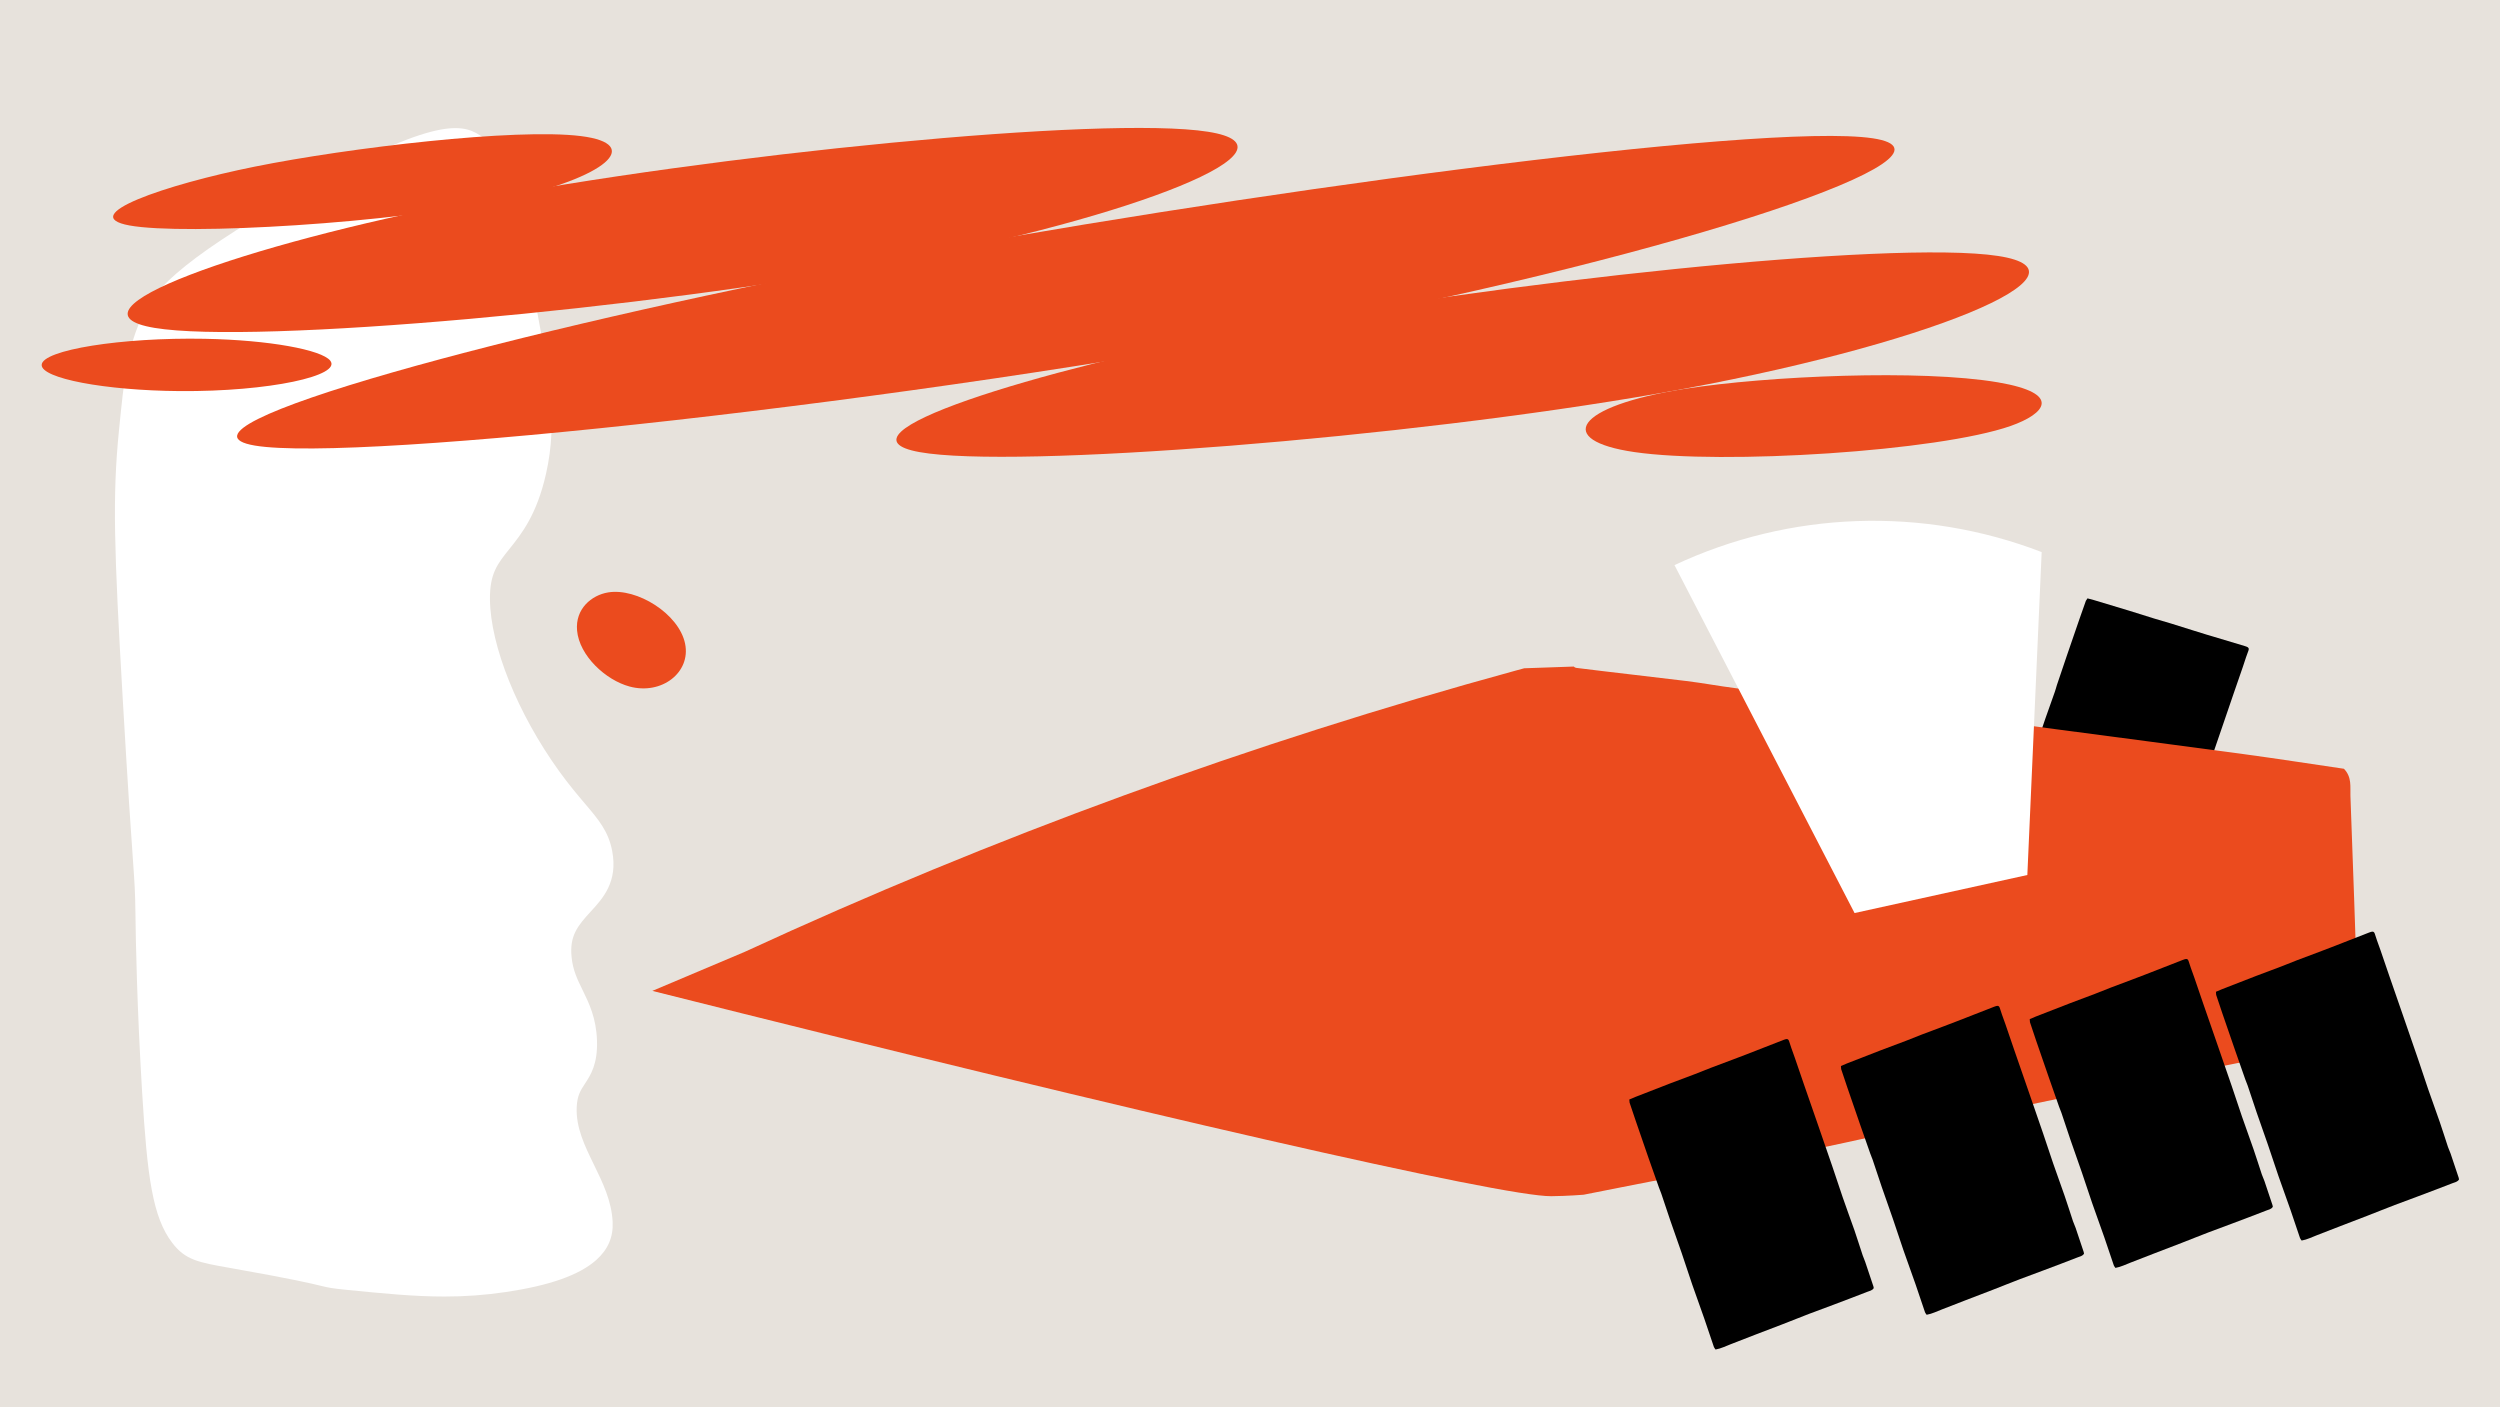
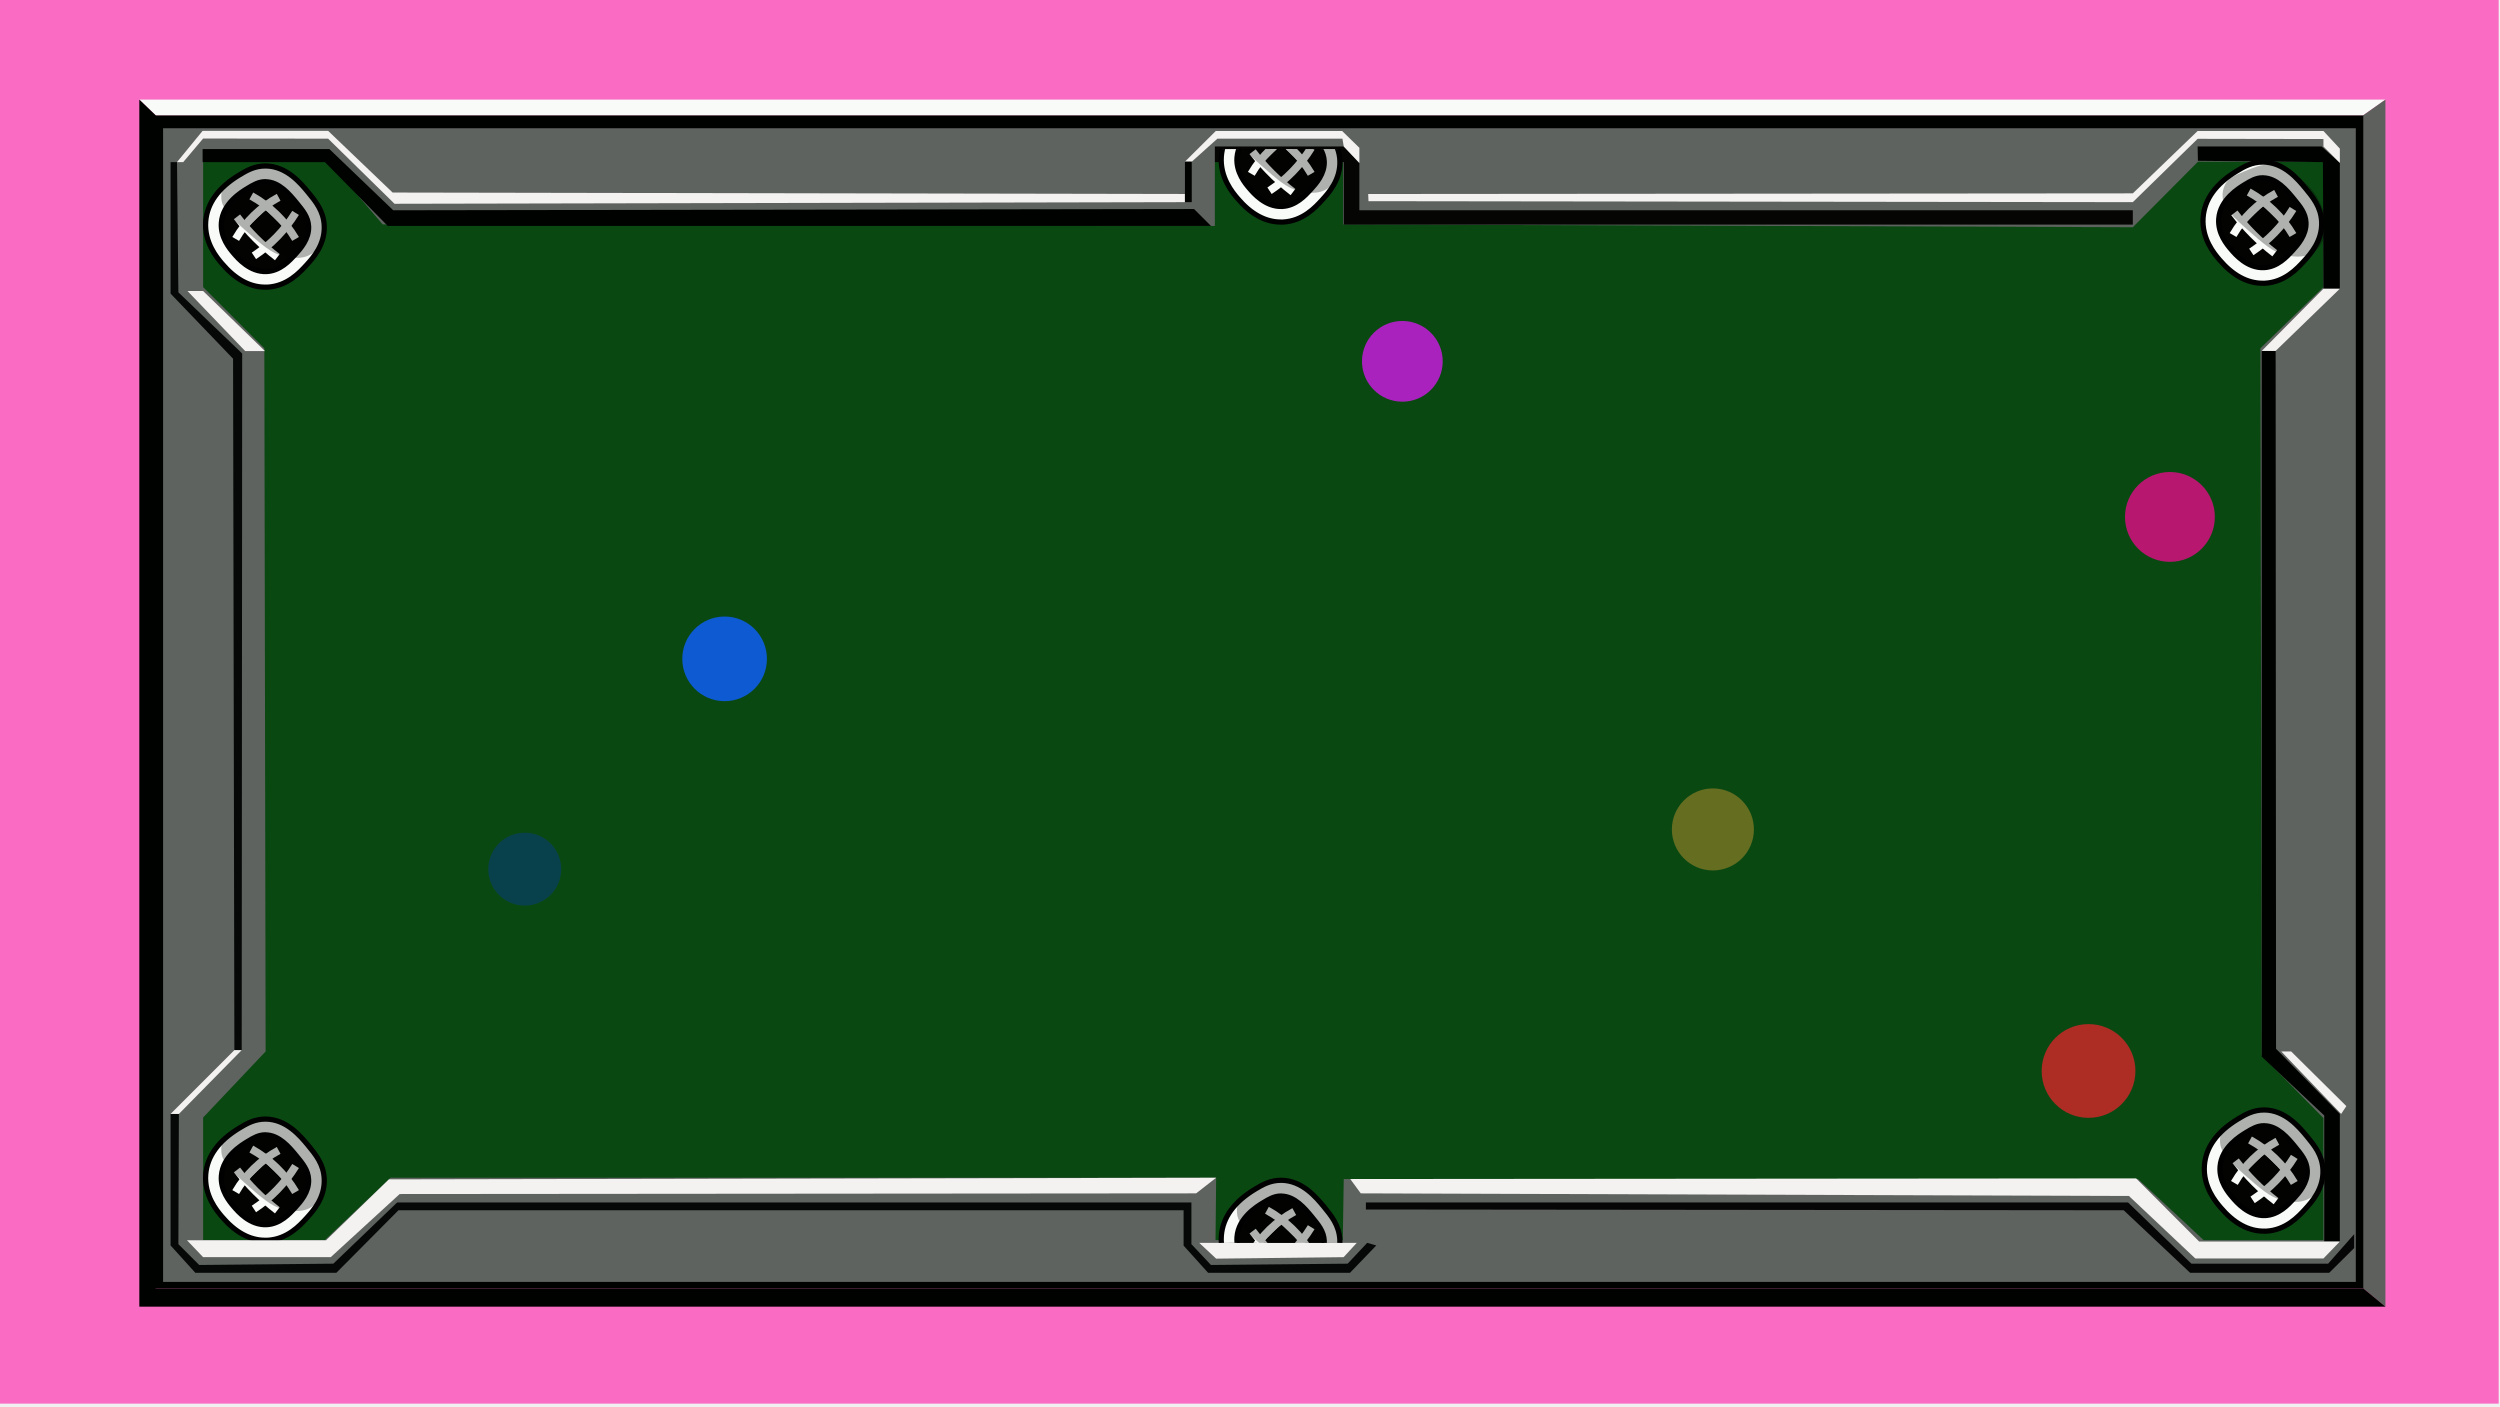
<svg xmlns="http://www.w3.org/2000/svg" id="Layer_1" data-name="Layer 1" viewBox="0 0 1920 1080">
  <defs>
-     <style>.cls-1{fill:#e7e2dc;}.cls-2{fill:#eb4b1e;}.cls-3{fill:#fff;}</style>
+     <style>.cls-1{fill:none;}.cls-2{fill:#fa6cc4;}.cls-14,.cls-3{fill:#000200;}.cls-4,.cls-9{fill:#f8fbf8;}.cls-5{fill:#5d605d;}.cls-6{fill:#5f6360;}.cls-7{fill:#0a4812;}.cls-8{fill:#030302;}.cls-9{stroke:#000;stroke-miterlimit:10;stroke-width:4px;}.cls-10{fill:#050806;}.cls-11{fill:#060606;}.cls-12{fill:#050503;}.cls-13{fill:#f3f2f1;}.cls-14{opacity:0.3;}.cls-15{fill:#0d5ad2;}.cls-16{fill:#08414c;}.cls-17{fill:#ad2c24;}.cls-18{fill:#b8176f;}.cls-19{fill:#656d21;}.cls-20{fill:#aa22be;}.cls-21{clip-path:url(#clip-path);}.cls-22{clip-path:url(#clip-path-2);}</style>
+     <clipPath id="clip-path">
+       <rect class="cls-1" x="934" y="884.5" width="98" height="70" />
+     </clipPath>
+     <clipPath id="clip-path-2">
+       <rect class="cls-1" x="935" y="114.5" width="96" height="62" />
+     </clipPath>
  </defs>
-   <rect class="cls-1" x="-40.12" y="-460.35" width="2000" height="2000" />
-   <path d="M1603.19,459.54c1.87.5,3.41.87,4.93,1.32,9,2.71,18.07,5.4,27.08,8.16,6.48,2,12.92,4.08,19.4,6.07,4.18,1.29,8.41,2.44,12.6,3.72,5.7,1.75,11.39,3.57,17.08,5.35,3.42,1.08,6.84,2.16,10.27,3.19l29.38,8.8a15.82,15.82,0,0,1,1.51.52c1.49.61,1.9,1.32,1.44,2.76-.57,1.77-1.29,3.48-1.89,5.24-.85,2.51-1.63,5.05-2.5,7.56-2.29,6.66-4.62,13.3-6.9,19.95q-5.31,15.45-10.58,30.91c-3.7,10.8-7.38,21.61-11.12,32.4-2.7,7.78-5.55,15.5-8.23,23.29-2.88,8.41-5.57,16.89-8.47,25.3-2.2,6.4-4.61,12.73-6.87,19.11-.62,1.75-1,3.59-1.59,5.35-2.13,6.14-4.33,12.26-6.51,18.39a9.48,9.48,0,0,1-.58,1.14c-2,.84-3.9-.26-5.71-.8-8.9-2.64-17.76-5.44-26.62-8.21-6.21-1.94-12.38-4-18.6-5.88-7.11-2.18-14.27-4.22-21.39-6.37s-14.2-4.4-21.31-6.57c-6.22-1.9-12.47-3.69-18.68-5.64-3.9-1.22-8-2-11.83-4a10,10,0,0,1,.21-2.3c2.46-7.15,5-14.29,7.5-21.43.26-.75.5-1.51.75-2.27,2.69-8.06,5.33-16.15,8.09-24.18s5.62-15.77,8.36-23.68c2.86-8.28,5.58-16.6,8.43-24.88,2.39-6.9,4.9-13.75,7.31-20.64.58-1.62,1-3.31,1.52-5q3.81-11.32,7.66-22.65,4.83-14.13,9.72-28.24,2.4-7,4.9-13.9A12.63,12.63,0,0,1,1603.19,459.54Z" />
-   <path class="cls-2" d="M1810.65,769.29q-2.57-79.06-5.52-158.11c-.26-6.85,1.27-14.3-5-20.77-25.36-3.72-51.36-7.77-77.42-11.31-47.75-6.48-95.53-12.65-143.3-19-47.13-6.24-94.24-12.63-141.39-18.69-35.06-4.5-70.18-8.5-105.26-12.91-12.73-1.6-25.37-4-38.11-5.53-28.06-3.45-56.17-6.53-84.22-10.06a3.47,3.47,0,0,1-1.78-1l-38.07,1.33-6.87,1.87A3810.27,3810.27,0,0,0,572,731l-71,30c376.35,94.69,652.67,158,690.35,157.68,12.6-.12,24.87-1.13,24.87-1.13,25.19-5.09,50.43-9.89,75.64-14.84,34.05-6.7,68.15-13.2,102.13-20.24,31.45-6.51,62.74-13.8,94.16-20.41,15.71-3.31,31.62-5.63,47.35-8.83,32.74-6.67,65.39-13.77,98.13-20.41,20.77-4.22,41.66-7.79,62.44-11.9,32.78-6.49,65.51-13.21,98.26-19.81,5.68-1.15,11.46-2.07,15.72-7.35C1812.54,785.94,1810.91,777.56,1810.65,769.29Z" />
-   <path d="M1413.83,818.69c1.79-.76,3.23-1.42,4.7-2,8.79-3.43,17.56-6.87,26.37-10.25,6.32-2.43,12.69-4.74,19-7.15,4.09-1.57,8.13-3.26,12.22-4.83,5.57-2.13,11.17-4.2,16.76-6.3,3.35-1.26,6.71-2.52,10-3.82q14.29-5.55,28.57-11.15c.5-.19,1-.38,1.51-.52,1.55-.43,2.31-.13,2.83,1.3.64,1.74,1.13,3.53,1.74,5.28.87,2.51,1.82,5,2.69,7.5,2.29,6.65,4.54,13.32,6.84,20,3.55,10.29,7.14,20.57,10.7,30.86,3.73,10.79,7.49,21.57,11.18,32.38,2.66,7.79,5.17,15.63,7.86,23.42,2.9,8.4,6,16.74,8.89,25.15,2.21,6.4,4.21,12.87,6.35,19.29.59,1.76,1.45,3.43,2.05,5.19q3.13,9.22,6.19,18.5a10.39,10.39,0,0,1,.25,1.26c-1.09,1.91-3.24,2.2-5,2.89-8.64,3.4-17.34,6.64-26,9.91-6.09,2.29-12.21,4.49-18.28,6.82-7,2.66-13.84,5.46-20.77,8.14s-13.9,5.28-20.84,8c-6.07,2.33-12.1,4.77-18.19,7.06-3.83,1.44-7.49,3.37-11.78,4.13a9.38,9.38,0,0,1-1.26-1.93c-2.46-7.16-4.86-14.34-7.28-21.51-.26-.75-.53-1.5-.8-2.25-2.84-8-5.75-16-8.52-24s-5.27-15.88-8-23.8c-2.84-8.28-5.82-16.52-8.67-24.8-2.37-6.9-4.61-13.85-6.94-20.76-.55-1.63-1.29-3.21-1.86-4.83q-4-11.28-7.9-22.57-4.9-14.12-9.74-28.24-2.38-7-4.69-14A12.51,12.51,0,0,1,1413.83,818.69Z" />
-   <path d="M1558.83,782.69c1.79-.76,3.23-1.42,4.7-2,8.79-3.43,17.56-6.87,26.37-10.25,6.32-2.43,12.69-4.74,19-7.15,4.09-1.57,8.13-3.26,12.22-4.83,5.57-2.13,11.17-4.2,16.76-6.3,3.35-1.26,6.71-2.52,10-3.82q14.29-5.55,28.57-11.15c.5-.19,1-.38,1.51-.52,1.55-.43,2.31-.13,2.83,1.3.64,1.74,1.13,3.53,1.74,5.28.87,2.51,1.82,5,2.69,7.5,2.29,6.65,4.54,13.32,6.84,20,3.55,10.29,7.14,20.57,10.7,30.86,3.73,10.79,7.49,21.57,11.18,32.38,2.66,7.79,5.17,15.63,7.86,23.42,2.9,8.4,6,16.74,8.89,25.15,2.21,6.4,4.21,12.87,6.35,19.29.59,1.76,1.45,3.43,2.05,5.19q3.13,9.22,6.19,18.5a10.39,10.39,0,0,1,.25,1.26c-1.09,1.91-3.24,2.2-5,2.89-8.64,3.4-17.34,6.64-26,9.91-6.09,2.29-12.21,4.49-18.28,6.82-7,2.66-13.84,5.46-20.77,8.14s-13.9,5.28-20.84,8c-6.07,2.33-12.1,4.77-18.19,7.06-3.83,1.44-7.49,3.37-11.78,4.13a9.38,9.38,0,0,1-1.26-1.93c-2.46-7.16-4.86-14.34-7.28-21.51-.26-.75-.53-1.5-.8-2.25-2.84-8-5.75-16-8.52-24s-5.27-15.88-8-23.8c-2.84-8.28-5.82-16.52-8.67-24.8-2.37-6.9-4.61-13.85-6.94-20.76-.55-1.63-1.29-3.21-1.86-4.83q-4-11.28-7.9-22.57-4.9-14.12-9.74-28.24-2.38-7-4.69-14A12.51,12.51,0,0,1,1558.83,782.69Z" />
-   <path d="M1701.83,761.69c1.79-.76,3.23-1.42,4.7-2,8.79-3.43,17.56-6.87,26.37-10.25,6.32-2.43,12.69-4.74,19-7.15,4.09-1.57,8.13-3.26,12.22-4.83,5.57-2.13,11.17-4.2,16.76-6.3,3.35-1.26,6.71-2.52,10-3.82q14.29-5.55,28.57-11.15c.5-.19,1-.38,1.51-.52,1.55-.43,2.31-.13,2.83,1.3.64,1.74,1.13,3.53,1.74,5.28.87,2.51,1.82,5,2.69,7.5,2.29,6.65,4.54,13.32,6.84,20,3.55,10.29,7.14,20.57,10.7,30.86,3.73,10.79,7.49,21.57,11.18,32.38,2.66,7.79,5.17,15.63,7.86,23.42,2.9,8.4,6,16.74,8.89,25.15,2.21,6.4,4.21,12.87,6.35,19.29.59,1.76,1.45,3.43,2.05,5.19q3.13,9.22,6.19,18.5a10.39,10.39,0,0,1,.25,1.26c-1.09,1.91-3.24,2.2-5,2.89-8.64,3.4-17.34,6.64-26,9.91-6.09,2.29-12.21,4.49-18.28,6.82-7,2.66-13.84,5.46-20.77,8.14s-13.9,5.28-20.84,8c-6.07,2.33-12.1,4.77-18.19,7.06-3.83,1.44-7.49,3.37-11.78,4.13a9.38,9.38,0,0,1-1.26-1.93c-2.46-7.16-4.86-14.34-7.28-21.51-.26-.75-.53-1.5-.8-2.25-2.84-8-5.75-16-8.52-24s-5.27-15.88-8-23.8c-2.84-8.28-5.82-16.52-8.67-24.8-2.37-6.9-4.61-13.85-6.94-20.76-.55-1.63-1.29-3.21-1.86-4.83q-4-11.28-7.9-22.57-4.9-14.12-9.74-28.24-2.38-7-4.69-14A12.51,12.51,0,0,1,1701.83,761.69Z" />
-   <path d="M1251.31,844.42c1.8-.76,3.25-1.42,4.73-2,8.83-3.45,17.65-6.91,26.5-10.3,6.35-2.44,12.76-4.76,19.12-7.19,4.11-1.57,8.17-3.28,12.28-4.85,5.6-2.15,11.23-4.22,16.84-6.33,3.38-1.27,6.75-2.53,10.11-3.84q14.37-5.58,28.72-11.21a15.82,15.82,0,0,1,1.51-.52c1.56-.44,2.33-.13,2.85,1.3.64,1.75,1.14,3.55,1.75,5.31.87,2.52,1.82,5,2.69,7.54,2.31,6.69,4.58,13.39,6.88,20.08q5.37,15.51,10.76,31c3.75,10.84,7.52,21.68,11.23,32.54,2.68,7.83,5.2,15.72,7.9,23.54,2.92,8.45,6,16.83,9,25.28,2.21,6.43,4.22,12.94,6.38,19.39.59,1.77,1.45,3.45,2,5.22,2.11,6.19,4.16,12.39,6.23,18.6a12.75,12.75,0,0,1,.25,1.26c-1.1,1.92-3.26,2.21-5,2.9-8.69,3.42-17.44,6.68-26.18,10-6.11,2.3-12.27,4.51-18.37,6.85-7,2.68-13.9,5.49-20.88,8.19s-14,5.3-20.94,8c-6.1,2.35-12.16,4.8-18.28,7.1-3.85,1.45-7.53,3.39-11.84,4.15a9.94,9.94,0,0,1-1.27-1.94c-2.47-7.19-4.88-14.41-7.32-21.61-.25-.76-.53-1.52-.8-2.27-2.86-8.05-5.78-16.08-8.56-24.16s-5.3-16-8-23.92c-2.86-8.33-5.86-16.61-8.72-24.93-2.38-6.94-4.63-13.92-7-20.87-.55-1.64-1.29-3.22-1.86-4.86q-4-11.33-8-22.68-4.92-14.17-9.78-28.38-2.4-7-4.72-14A13.48,13.48,0,0,1,1251.31,844.42Z" />
-   <path class="cls-3" d="M453.67,700.09c9.36-10.18,21-22.86,16.49-46.54-2.88-15.12-10.44-24-20.91-36.35-5.72-6.73-12.19-14.35-19.89-25-31.89-44.31-52.72-96.06-53.08-131.83-.2-19.89,5.8-27.37,14.89-38.69,9.38-11.69,21.05-26.24,28.2-57.92,9.31-41.24,2.43-76.68-11.26-147.32-12.83-66.17-19.26-99.39-39.78-112.69-14.48-9.39-37.75-13.34-146.77,49-40,22.9-68.24,41.69-86.3,57.46-16.16,14.11-21.5,23.45-25.25,31.1-12.28,25.08-14.68,49.37-18.67,89.61-5,50.39-3.83,89.66,3.06,208.22,4,68.88,6.27,101.1,7.63,120.35,1.42,20.19,1.76,25,2,42.49v.43c.22,19.2,1.18,70.88,5.09,135.9,4,65.79,8.06,96.49,23.24,116.3,10.07,13.13,20,14.88,43.85,19.09l2,.36c47.14,8.33,60.85,11.65,68.21,13.44,6.13,1.48,8,1.93,20.07,3.13,28.06,2.79,51.39,5.11,74.81,5.11a315.05,315.05,0,0,0,47.11-3.45c33.81-5,56.54-13.07,69.48-24.59,9.05-8.06,13.18-17.63,12.62-29.24-.77-16.13-7.66-30.24-14.32-43.88-7.22-14.78-14-28.74-13.27-44.43.44-8.9,2.9-12.66,6.31-17.86,4.4-6.71,9.87-15.07,9.26-33.18-.58-17.34-6.13-28.65-11-38.63-4.05-8.25-7.55-15.38-8.53-25.61C437.39,718.72,443.53,711.13,453.67,700.09Z" />
-   <path class="cls-2" d="M526.15,494.32c-4.74-23-37.07-43-59.09-39.35-12.82,2.11-25.37,12.69-23.87,29.27,1.75,19.37,21.95,38.06,40.29,43C508,533.94,530.73,516.52,526.15,494.32Z" />
-   <path class="cls-3" d="M1568,424q-5.51,124-11,248l-132.7,29.22L1286,434a359.79,359.79,0,0,1,282-10Z" />
-   <path class="cls-2" d="M1534.55,293.66c-59.11-10.12-177-5-240.8,5-84.72,13.36-100,39.59-38.52,48.54,67.74,9.87,233.41-.56,289-20.08C1570.49,317.89,1584.54,302.22,1534.55,293.66Z" />
-   <path class="cls-2" d="M1534.55,196.58C1452.67,184,1146.68,217,956.64,253.49c-161.92,31.1-322.68,80.7-250.42,93.73S1080,336.3,1274.49,302C1481.74,265.52,1614.94,208.91,1534.55,196.58Z" />
-   <path class="cls-2" d="M1438.23,106.2c-84.34-12.64-497.74,43.38-770.54,95.4C400.23,252.61,116,328.75,195.74,342.2c78.45,13.24,509.05-34.26,809.06-92.06C1291.84,194.84,1519.88,118.43,1438.23,106.2Z" />
-   <path class="cls-2" d="M927.75,101.18C848,88.59,547.27,118.57,359.48,154.74c-172.11,33.15-316.54,84.45-240.79,97.08,76.8,12.8,378.36-14.43,568.27-50.22C871.62,166.81,1005.94,113.52,927.75,101.18Z" />
-   <path class="cls-2" d="M446.16,104.52c-50-6.27-178.3,8.9-250.42,23.44-69.49,14-137.58,37.64-96.32,45.19,42.68,7.81,202.42-1.59,289-20.09C465.57,136.56,494.75,110.63,446.16,104.52Z" />
-   <path class="cls-2" d="M157.21,260.19C93.59,259,32.26,268.74,32,280.27c-.23,10.29,48.18,19.65,106,20.09,69,.52,124.92-11.92,115.58-23.44C246.89,268.73,207.39,261.15,157.21,260.19Z" />
+   <rect class="cls-2" x="-1" y="-2" width="1920" height="1080" />
+   <rect class="cls-3" x="119" y="88.5" width="1704" height="901" />
+   <polygon class="cls-4" points="1832 76.5 1815 88.5 119.5 88.5 107 76.5 1832 76.5" />
+   <polygon class="cls-5" points="1832 76.5 1832 1003.5 1815 989.5 1815 88.5 1832 76.5" />
+   <polygon class="cls-3" points="1832 1003.5 107 1003.5 107 76.5 119.5 88.5 119.5 989.5 1815 989.5 1832 1003.5" />
+   <rect class="cls-1" x="119.5" y="88.5" width="1695.5" height="901" />
+   <rect class="cls-1" x="119.5" y="88.5" width="1695.5" height="901" />
+   <rect class="cls-6" x="125.25" y="98.5" width="1684" height="886" />
+   <line class="cls-1" x1="119.5" y1="989.5" x2="107" y2="1003.5" />
+   <polygon class="cls-7" points="156 220.5 156 124.16 252.65 124.16 293.89 172.33 933 173.5 933 124.16 1031.43 124.16 1031.43 172.33 1638 174.5 1688.05 124.16 1784.4 124.16 1784.4 220.5 1736 267.5 1737 810.5 1784.4 858.66 1784.4 952.43 1692.39 952.43 1642 905.5 1032 905.5 1031.28 952.43 933.51 952.43 934 904.5 300 904.5 249.45 952.43 156 952.43 156 858.25 204 807.5 203 267.5 156 220.5" />
+   <path class="cls-8" d="M202,133.5a31.58,31.58,0,0,1,15,4c5.48,2.85,8.7,6.34,12,10,5.55,6.15,10.54,11.67,12,20,1.37,7.82-1.07,14.06-3,19-1.76,4.51-6.39,16.36-19,23-2.82,1.49-11.43,6-22,4-13.45-2.57-20.58-13.95-25-21s-10-16-8-27c1.91-10.51,9.6-16.78,16-22C185.24,139.22,192.15,133.6,202,133.5Z" />
+   <path class="cls-9" d="M203.65,220.53c-11.83,0-23-6.1-33.22-18.15C166.69,198,156.77,186.3,158,170c1.07-13.94,9.77-25.94,25.88-35.68,5.37-3.24,11.48-6.91,20.14-6.86h0c16.05.12,26.81,13.17,32.59,20.18S248.46,162,249,173.22c.7,14.68-8.57,24.85-13.55,30.32-5.17,5.67-14.79,16.23-30.16,17C204.74,220.52,204.19,220.53,203.65,220.53Zm.18-81c-5.23,0-9.17,2.38-13.73,5.14S171.12,156.11,170,171c-.87,11.34,6.46,20,9.59,23.66s12.31,14.48,25.15,13.89c10.41-.5,17.57-8.36,21.84-13,4.08-4.48,10.91-12,10.45-21.68-.34-7.19-4.45-12.16-9.64-18.46s-13-15.74-23.41-15.82Z" />
+   <path class="cls-4" d="M181,183.5a84.72,84.72,0,0,1,33-32" />
+   <path class="cls-4" d="M183.59,185l-5.18-3a87.77,87.77,0,0,1,34.16-33.13l2.86,5.28A81.67,81.67,0,0,0,183.59,185Z" />
+   <path class="cls-4" d="M195,196.5a106.24,106.24,0,0,0,32-33" />
+   <path class="cls-4" d="M196.65,199l-3.3-5a103.45,103.45,0,0,0,31.1-32.07l5.1,3.14A109,109,0,0,1,196.65,199Z" />
+   <path class="cls-4" d="M193,150.5a89.64,89.64,0,0,1,34,33" />
+   <path class="cls-4" d="M224.42,185a86.63,86.63,0,0,0-32.87-31.89l2.9-5.26A92.64,92.64,0,0,1,229.58,182Z" />
+   <path class="cls-4" d="M213,197.5a166.21,166.21,0,0,1-31-31" />
+   <path class="cls-4" d="M211.18,199.88a168.08,168.08,0,0,1-31.56-31.56l4.76-3.64a164.36,164.36,0,0,0,30.44,30.44Z" />
+   <path class="cls-8" d="M202,865.5a31.58,31.58,0,0,1,15,4c5.48,2.85,8.7,6.34,12,10,5.55,6.15,10.54,11.67,12,20,1.37,7.82-1.07,14.06-3,19-1.76,4.51-6.39,16.36-19,23-2.82,1.49-11.43,6-22,4-13.45-2.57-20.58-14-25-21s-10-16-8-27c1.91-10.51,9.6-16.78,16-22C185.24,871.22,192.15,865.6,202,865.5Z" />
+   <path class="cls-9" d="M203.65,952.53c-11.83,0-23-6.1-33.22-18.15C166.69,930,156.77,918.3,158,902c1.07-13.94,9.77-25.94,25.88-35.68,5.37-3.24,11.48-6.91,20.14-6.86h0c16.05.12,26.81,13.17,32.59,20.18S248.46,894,249,905.22c.7,14.68-8.57,24.85-13.55,30.32-5.17,5.67-14.79,16.23-30.16,17C204.74,952.52,204.19,952.53,203.65,952.53Zm.18-81c-5.23,0-9.17,2.38-13.73,5.14S171.12,888.11,170,903c-.87,11.34,6.46,20,9.59,23.66s12.31,14.48,25.15,13.89c10.41-.5,17.57-8.36,21.84-13,4.08-4.48,10.91-12,10.45-21.68-.34-7.19-4.45-12.16-9.64-18.46s-13-15.74-23.41-15.82Z" />
+   <path class="cls-4" d="M181,915.5a84.72,84.72,0,0,1,33-32" />
+   <path class="cls-4" d="M183.59,917l-5.18-3a87.77,87.77,0,0,1,34.16-33.13l2.86,5.28A81.67,81.67,0,0,0,183.59,917Z" />
+   <path class="cls-4" d="M195,928.5a106.24,106.24,0,0,0,32-33" />
+   <path class="cls-4" d="M196.65,931l-3.3-5a103.45,103.45,0,0,0,31.1-32.07l5.1,3.14A109,109,0,0,1,196.65,931Z" />
+   <path class="cls-4" d="M193,882.5a89.64,89.64,0,0,1,34,33" />
+   <path class="cls-4" d="M224.42,917a86.63,86.63,0,0,0-32.87-31.89l2.9-5.26A92.64,92.64,0,0,1,229.58,914Z" />
+   <path class="cls-4" d="M213,929.5a166.21,166.21,0,0,1-31-31" />
+   <path class="cls-4" d="M211.18,931.88a168.08,168.08,0,0,1-31.56-31.56l4.76-3.64a164.36,164.36,0,0,0,30.44,30.44Z" />
+   <path class="cls-8" d="M1737,858.5a31.58,31.58,0,0,1,15,4c5.48,2.85,8.7,6.34,12,10,5.55,6.15,10.54,11.67,12,20,1.37,7.82-1.07,14.06-3,19-1.76,4.51-6.39,16.36-19,23-2.82,1.49-11.43,6-22,4-13.45-2.57-20.58-14-25-21s-10-16-8-27c1.91-10.51,9.6-16.78,16-22C1720.24,864.22,1727.15,858.6,1737,858.5Z" />
+   <path class="cls-9" d="M1738.65,945.53c-11.83,0-23-6.1-33.22-18.15C1701.69,923,1691.77,911.3,1693,895c1.07-13.94,9.77-25.94,25.88-35.68,5.37-3.24,11.48-6.91,20.14-6.86h0c16,.12,26.81,13.17,32.59,20.18S1783.46,887,1784,898.22c.7,14.68-8.57,24.85-13.55,30.32-5.17,5.67-14.79,16.23-30.16,17C1739.74,945.52,1739.19,945.53,1738.65,945.53Zm.18-81c-5.23,0-9.17,2.38-13.73,5.14s-19,11.47-20.12,26.32c-.87,11.34,6.46,20,9.59,23.66s12.31,14.48,25.15,13.89c10.41-.5,17.57-8.36,21.84-13,4.08-4.48,10.91-12,10.45-21.68-.34-7.19-4.45-12.16-9.64-18.46s-13-15.74-23.41-15.82Z" />
+   <path class="cls-4" d="M1716,908.5a84.72,84.72,0,0,1,33-32" />
+   <path class="cls-4" d="M1718.59,910l-5.18-3a87.77,87.77,0,0,1,34.16-33.13l2.86,5.28A81.67,81.67,0,0,0,1718.59,910Z" />
+   <path class="cls-4" d="M1730,921.5a106.24,106.24,0,0,0,32-33" />
+   <path class="cls-4" d="M1731.65,924l-3.3-5a103.45,103.45,0,0,0,31.1-32.07l5.1,3.14a109,109,0,0,1-32.9,33.93Z" />
+   <path class="cls-4" d="M1728,875.5a89.64,89.64,0,0,1,34,33" />
+   <path class="cls-4" d="M1759.42,910a86.63,86.63,0,0,0-32.87-31.89l2.9-5.26A92.64,92.64,0,0,1,1764.58,907Z" />
+   <path class="cls-4" d="M1748,922.5a166.21,166.21,0,0,1-31-31" />
+   <path class="cls-4" d="M1746.18,924.88a168.08,168.08,0,0,1-31.56-31.56l4.76-3.64a164.36,164.36,0,0,0,30.44,30.44Z" />
+   <path class="cls-8" d="M1736,130.5a31.58,31.58,0,0,1,15,4c5.48,2.85,8.7,6.34,12,10,5.55,6.15,10.54,11.67,12,20,1.37,7.82-1.07,14.06-3,19-1.76,4.51-6.39,16.36-19,23-2.82,1.49-11.43,6-22,4-13.45-2.57-20.58-13.95-25-21s-10-16-8-27c1.91-10.51,9.6-16.78,16-22C1719.24,136.22,1726.15,130.6,1736,130.5Z" />
+   <path class="cls-9" d="M1737.65,217.53c-11.83,0-23-6.1-33.22-18.15C1700.69,195,1690.77,183.3,1692,167c1.07-13.94,9.77-25.94,25.88-35.68,5.37-3.24,11.48-6.91,20.14-6.86h0c16,.12,26.81,13.17,32.59,20.18S1782.46,159,1783,170.22c.7,14.68-8.57,24.85-13.55,30.32-5.17,5.67-14.79,16.23-30.16,17C1738.74,217.52,1738.19,217.53,1737.65,217.53Zm.18-81c-5.23,0-9.17,2.38-13.73,5.14s-19,11.47-20.12,26.32c-.87,11.34,6.46,20,9.59,23.66s12.31,14.48,25.15,13.89c10.41-.5,17.57-8.36,21.84-13,4.08-4.48,10.91-12,10.45-21.68-.34-7.19-4.45-12.16-9.64-18.46s-13-15.74-23.41-15.82Z" />
+   <path class="cls-4" d="M1715,180.5a84.72,84.72,0,0,1,33-32" />
+   <path class="cls-4" d="M1717.59,182l-5.18-3a87.77,87.77,0,0,1,34.16-33.13l2.86,5.28A81.67,81.67,0,0,0,1717.59,182Z" />
+   <path class="cls-4" d="M1729,193.5a106.24,106.24,0,0,0,32-33" />
+   <path class="cls-4" d="M1730.65,196l-3.3-5a103.45,103.45,0,0,0,31.1-32.07l5.1,3.14a109,109,0,0,1-32.9,33.93Z" />
+   <path class="cls-4" d="M1727,147.5a89.64,89.64,0,0,1,34,33" />
+   <path class="cls-4" d="M1758.42,182a86.63,86.63,0,0,0-32.87-31.89l2.9-5.26A92.64,92.64,0,0,1,1763.58,179Z" />
+   <path class="cls-4" d="M1747,194.5a166.21,166.21,0,0,1-31-31" />
+   <path class="cls-4" d="M1745.18,196.88a168.08,168.08,0,0,1-31.56-31.56l4.76-3.64a164.36,164.36,0,0,0,30.44,30.44Z" />
+   <polygon class="cls-10" points="131 124.5 131 225.5 179 275.5 180 806.5 185.63 806.5 186 271.5 137 224.5 135.94 124.5 131 124.5" />
+   <polygon class="cls-10" points="131 855.5 131 956.5 150 977.5 258.34 977.5 306 929.5 909 929.5 909 956.63 927.81 977.5 1036.8 977.5 1057 956.5 1050 954.5 1035 970.5 930 971.5 915 955.5 915 923.5 305 923.5 256 970.5 153 971.5 137 955.5 137.38 855.5 131 855.5" />
+   <polygon class="cls-11" points="1049 923.5 1049 928.9 1631 929.5 1682 977.5 1788.84 977.5 1808 958.5 1808 947.86 1788 970.5 1683 970.5 1634.34 923.5 1049 923.5" />
+   <polygon class="cls-3" points="1785 953.5 1785 856.68 1737 811.5 1737 269.5 1747.69 269.5 1748 805.5 1797 855.5 1797 953.5 1785 953.5" />
+   <polygon class="cls-3" points="1797 221.73 1797 125.11 1783 112.5 1687.78 112.5 1688 123.5 1784 124.5 1784.4 221.73 1797 221.73" />
+   <path class="cls-12" d="M1638,161.5H1044V125.19l-12-12.69H933v12h99v48h606Z" />
+   <polygon class="cls-3" points="930 173.5 917 160.5 302 161.5 253 114.5 155.6 114.5 155.6 124.5 249.51 124.5 297.76 173.5 930 173.5" />
+   <polygon class="cls-13" points="180 806.5 131 855.5 137.38 855.5 185.63 806.5 180 806.5" />
+   <polygon class="cls-13" points="143.62 952.53 250.41 952.53 298.68 905.75 934 904.5 918.63 916.5 306.94 917.02 254 965.5 156 965.5 143.62 952.53" />
+   <polygon class="cls-13" points="921 954.5 1042.01 954.5 1031.91 965.5 934 966.64 921 954.5" />
+   <polygon class="cls-13" points="1037 905.5 1045.07 916.5 1635 918.5 1686 966.5 1784.4 966.5 1797 953.5 1688.95 953.5 1640.52 905 1037 905.5" />
+   <polygon class="cls-13" points="1752 807.5 1798 855.5 1802 849.5 1759.59 807.5 1752 807.5" />
+   <polygon class="cls-13" points="1784.4 221.73 1737 269.5 1747.69 269.5 1797 221.73 1784.4 221.73" />
+   <polygon class="cls-13" points="1797 125.11 1797 114.15 1784.4 100.6 1687.78 100.6 1638 148.5 1050.77 149 1051 154.5 1638 155.25 1687.78 106.61 1784.4 106.78 1784.4 112.5 1797 125.11" />
+   <polygon class="cls-13" points="1044 125.19 1044 113.5 1030.75 100.6 933.73 100.6 910.03 124.16 915.26 124.16 934.95 106.51 1031 106.5 1032 112.5 1044 125.19" />
+   <polygon class="cls-13" points="910.03 149 301.53 147.87 252 100.5 155.6 100.5 135.94 124.5 140.71 124.5 156 106.39 252 106.5 303 156.5 910.03 155.25 910.03 149" />
+   <polygon class="cls-13" points="144 223.5 156 223.5 203.47 269.6 188.29 269.6 144 223.5" />
+   <path class="cls-14" d="M172,142.5c2.7-4.87,7.21-6.8,15-10,8.58-3.52,12.91-5.3,19-5,7.49.37,12.66,3.63,18,7,4.89,3.09,16.36,10.32,22,25,1.92,5,4.76,11.65,3,20-.47,2.24-2.15,10.19-9,15-8.07,5.66-18,3.23-23,2-8.55-2.1-15.48-8.09-29-20-14.67-12.92-17.59-18.32-18-24A18,18,0,0,1,172,142.5Z" />
+   <path class="cls-14" d="M172,874.5c2.7-4.87,7.21-6.8,15-10,8.58-3.52,12.91-5.3,19-5,7.49.37,12.66,3.63,18,7,4.89,3.09,16.36,10.32,22,25,1.92,5,4.76,11.65,3,20-.47,2.24-2.15,10.19-9,15-8.07,5.66-18,3.23-23,2-8.55-2.1-15.48-8.09-29-20-14.67-12.92-17.59-18.32-18-24A18,18,0,0,1,172,874.5Z" />
+   <path class="cls-14" d="M1709,141.5c2.7-4.87,7.21-6.8,15-10,8.58-3.52,12.91-5.3,19-5,7.49.37,12.66,3.63,18,7,4.89,3.09,16.36,10.32,22,25,1.92,5,4.76,11.65,3,20-.47,2.24-2.15,10.19-9,15-8.07,5.66-18,3.23-23,2-8.55-2.1-15.48-8.09-29-20-14.67-12.92-17.59-18.32-18-24A18,18,0,0,1,1709,141.5Z" />
+   <path class="cls-14" d="M1707,867.5c2.7-4.87,7.21-6.8,15-10,8.58-3.52,12.91-5.3,19-5,7.49.37,12.66,3.63,18,7,4.89,3.09,16.36,10.32,22,25,1.92,5,4.76,11.65,3,20-.47,2.24-2.15,10.19-9,15-8.07,5.66-18,3.23-23,2-8.55-2.1-15.48-8.09-29-20-14.67-12.92-17.59-18.32-18-24A18,18,0,0,1,1707,867.5Z" />
+   <rect class="cls-3" x="910.03" y="124.16" width="5.24" height="31.09" />
+   <circle class="cls-15" cx="556.5" cy="506" r="32.5" />
+   <circle class="cls-16" cx="403" cy="667.5" r="28" />
+   <circle class="cls-17" cx="1604" cy="822.5" r="36" />
+   <circle class="cls-18" cx="1666.5" cy="397" r="34.5" />
+   <circle class="cls-19" cx="1315.5" cy="637" r="31.5" />
+   <circle class="cls-20" cx="1077" cy="277.5" r="31" />
+   <g class="cls-21">
+     <path class="cls-8" d="M982,912.5a31.58,31.58,0,0,1,15,4c5.48,2.85,8.7,6.34,12,10,5.55,6.15,10.54,11.67,12,20,1.37,7.82-1.07,14.06-3,19-1.76,4.51-6.39,16.36-19,23-2.82,1.49-11.43,6-22,4-13.45-2.57-20.58-14-25-21s-10-16-8-27c1.91-10.51,9.6-16.78,16-22C965.24,918.22,972.15,912.6,982,912.5Z" />
+     <path class="cls-9" d="M983.65,999.53c-11.83,0-23-6.1-33.22-18.15C946.69,977,936.77,965.3,938,949c1.07-13.94,9.77-25.94,25.88-35.68,5.37-3.24,11.48-6.91,20.14-6.86h0c16.05.12,26.81,13.17,32.59,20.18S1028.46,941,1029,952.22c.7,14.68-8.57,24.85-13.55,30.32-5.17,5.67-14.79,16.23-30.16,17C984.74,999.52,984.19,999.53,983.65,999.53Zm.18-81c-5.23,0-9.17,2.38-13.73,5.14S951.12,935.11,950,950c-.87,11.34,6.46,20,9.59,23.66s12.31,14.48,25.15,13.89c10.41-.5,17.57-8.36,21.84-13,4.08-4.48,10.91-12,10.45-21.68-.34-7.19-4.45-12.16-9.64-18.46s-13-15.74-23.41-15.82Z" />
+     <path class="cls-4" d="M961,962.5a84.72,84.72,0,0,1,33-32" />
+     <path class="cls-4" d="M963.59,964l-5.18-3a87.77,87.77,0,0,1,34.16-33.13l2.86,5.28A81.67,81.67,0,0,0,963.59,964Z" />
+     <path class="cls-4" d="M975,975.5a106.24,106.24,0,0,0,32-33" />
+     <path class="cls-4" d="M976.65,978l-3.3-5a103.45,103.45,0,0,0,31.1-32.07l5.1,3.14A109,109,0,0,1,976.65,978Z" />
+     <path class="cls-4" d="M973,929.5a89.64,89.64,0,0,1,34,33" />
+     <path class="cls-4" d="M1004.42,964a86.63,86.63,0,0,0-32.87-31.89l2.9-5.26A92.64,92.64,0,0,1,1009.58,961Z" />
+     <path class="cls-4" d="M993,976.5a166.21,166.21,0,0,1-31-31" />
+     <path class="cls-4" d="M991.18,978.88a168.08,168.08,0,0,1-31.56-31.56l4.76-3.64a164.36,164.36,0,0,0,30.44,30.44Z" />
+     <path class="cls-14" d="M952,921.5c2.7-4.87,7.21-6.8,15-10,8.58-3.52,12.91-5.3,19-5,7.49.37,12.66,3.63,18,7,4.89,3.09,16.36,10.32,22,25,1.92,5,4.76,11.65,3,20-.47,2.24-2.15,10.19-9,15-8.07,5.66-18,3.23-23,2-8.55-2.1-15.48-8.09-29-20-14.67-12.92-17.59-18.32-18-24A18,18,0,0,1,952,921.5Z" />
+   </g>
+   <g class="cls-22">
+     <path class="cls-8" d="M982,83.5a31.58,31.58,0,0,1,15,4c5.48,2.85,8.7,6.34,12,10,5.55,6.15,10.54,11.67,12,20,1.37,7.82-1.07,14.06-3,19-1.76,4.51-6.39,16.36-19,23-2.82,1.49-11.43,6-22,4-13.45-2.57-20.58-13.95-25-21s-10-16-8-27c1.91-10.51,9.6-16.78,16-22C965.24,89.22,972.15,83.6,982,83.5Z" />
+     <path class="cls-9" d="M983.65,170.53c-11.83,0-23-6.1-33.22-18.15C946.69,148,936.77,136.3,938,120c1.07-13.94,9.77-25.94,25.88-35.68,5.37-3.24,11.48-6.91,20.14-6.86h0c16.05.12,26.81,13.17,32.59,20.18S1028.46,112,1029,123.22c.7,14.68-8.57,24.85-13.55,30.32-5.17,5.67-14.79,16.23-30.16,17C984.74,170.52,984.19,170.53,983.65,170.53Zm.18-81c-5.23,0-9.17,2.38-13.73,5.14S951.12,106.11,950,121c-.87,11.34,6.46,20,9.59,23.66s12.31,14.48,25.15,13.89c10.41-.5,17.57-8.36,21.84-13,4.08-4.48,10.91-12,10.45-21.68-.34-7.19-4.45-12.16-9.64-18.46S994.4,89.58,984,89.5Z" />
+     <path class="cls-4" d="M961,133.5a84.72,84.72,0,0,1,33-32" />
+     <path class="cls-4" d="M963.59,135l-5.18-3a87.77,87.77,0,0,1,34.16-33.13l2.86,5.28A81.67,81.67,0,0,0,963.59,135Z" />
+     <path class="cls-4" d="M975,146.5a106.24,106.24,0,0,0,32-33" />
+     <path class="cls-4" d="M976.65,149l-3.3-5a103.45,103.45,0,0,0,31.1-32.07l5.1,3.14A109,109,0,0,1,976.65,149Z" />
+     <path class="cls-4" d="M973,100.5a89.64,89.64,0,0,1,34,33" />
+     <path class="cls-4" d="M1004.42,135a86.63,86.63,0,0,0-32.87-31.89l2.9-5.26A92.64,92.64,0,0,1,1009.58,132Z" />
+     <path class="cls-4" d="M993,147.5a166.21,166.21,0,0,1-31-31" />
+     <path class="cls-4" d="M991.18,149.88a169.89,169.89,0,0,1-19.35-17.3,171,171,0,0,1-12.21-14.26l4.76-3.64a164.36,164.36,0,0,0,30.44,30.44Z" />
+     <path class="cls-14" d="M952,92.5c2.7-4.87,7.21-6.8,15-10,8.58-3.52,12.91-5.3,19-5,7.49.37,12.66,3.63,18,7,4.89,3.09,16.36,10.32,22,25,1.92,5,4.76,11.65,3,20-.47,2.24-2.15,10.19-9,15-8.07,5.66-18,3.23-23,2-8.55-2.1-15.48-8.09-29-20-14.67-12.92-17.59-18.32-18-24A18,18,0,0,1,952,92.5Z" />
+   </g>
</svg>
